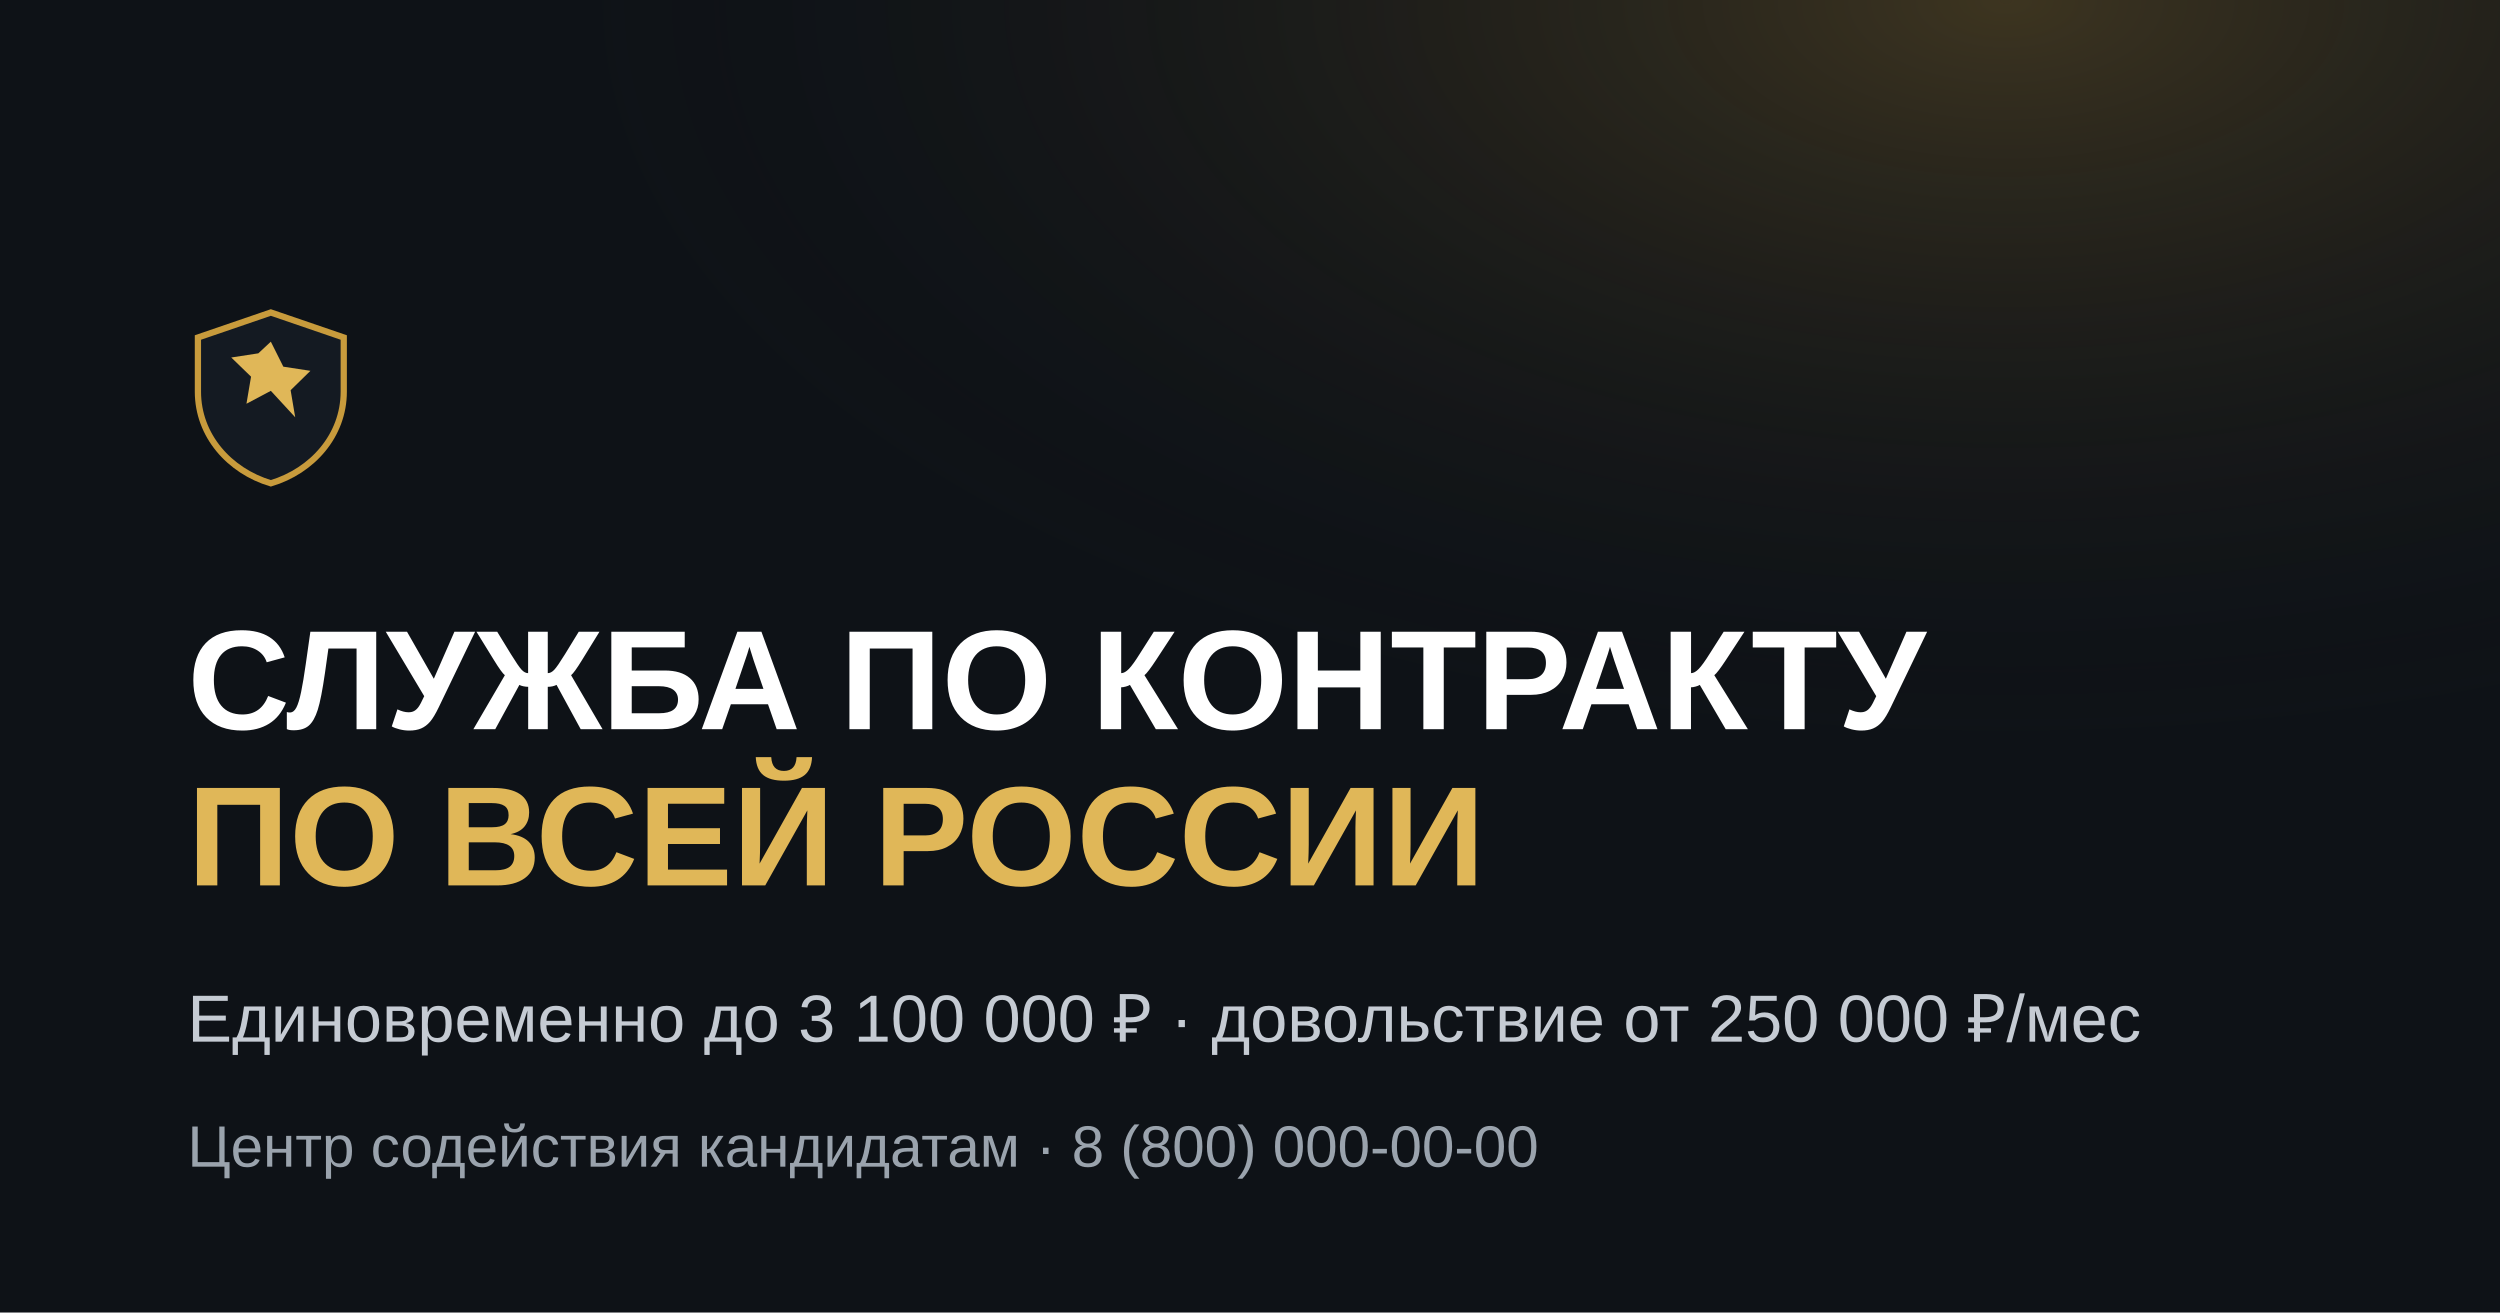
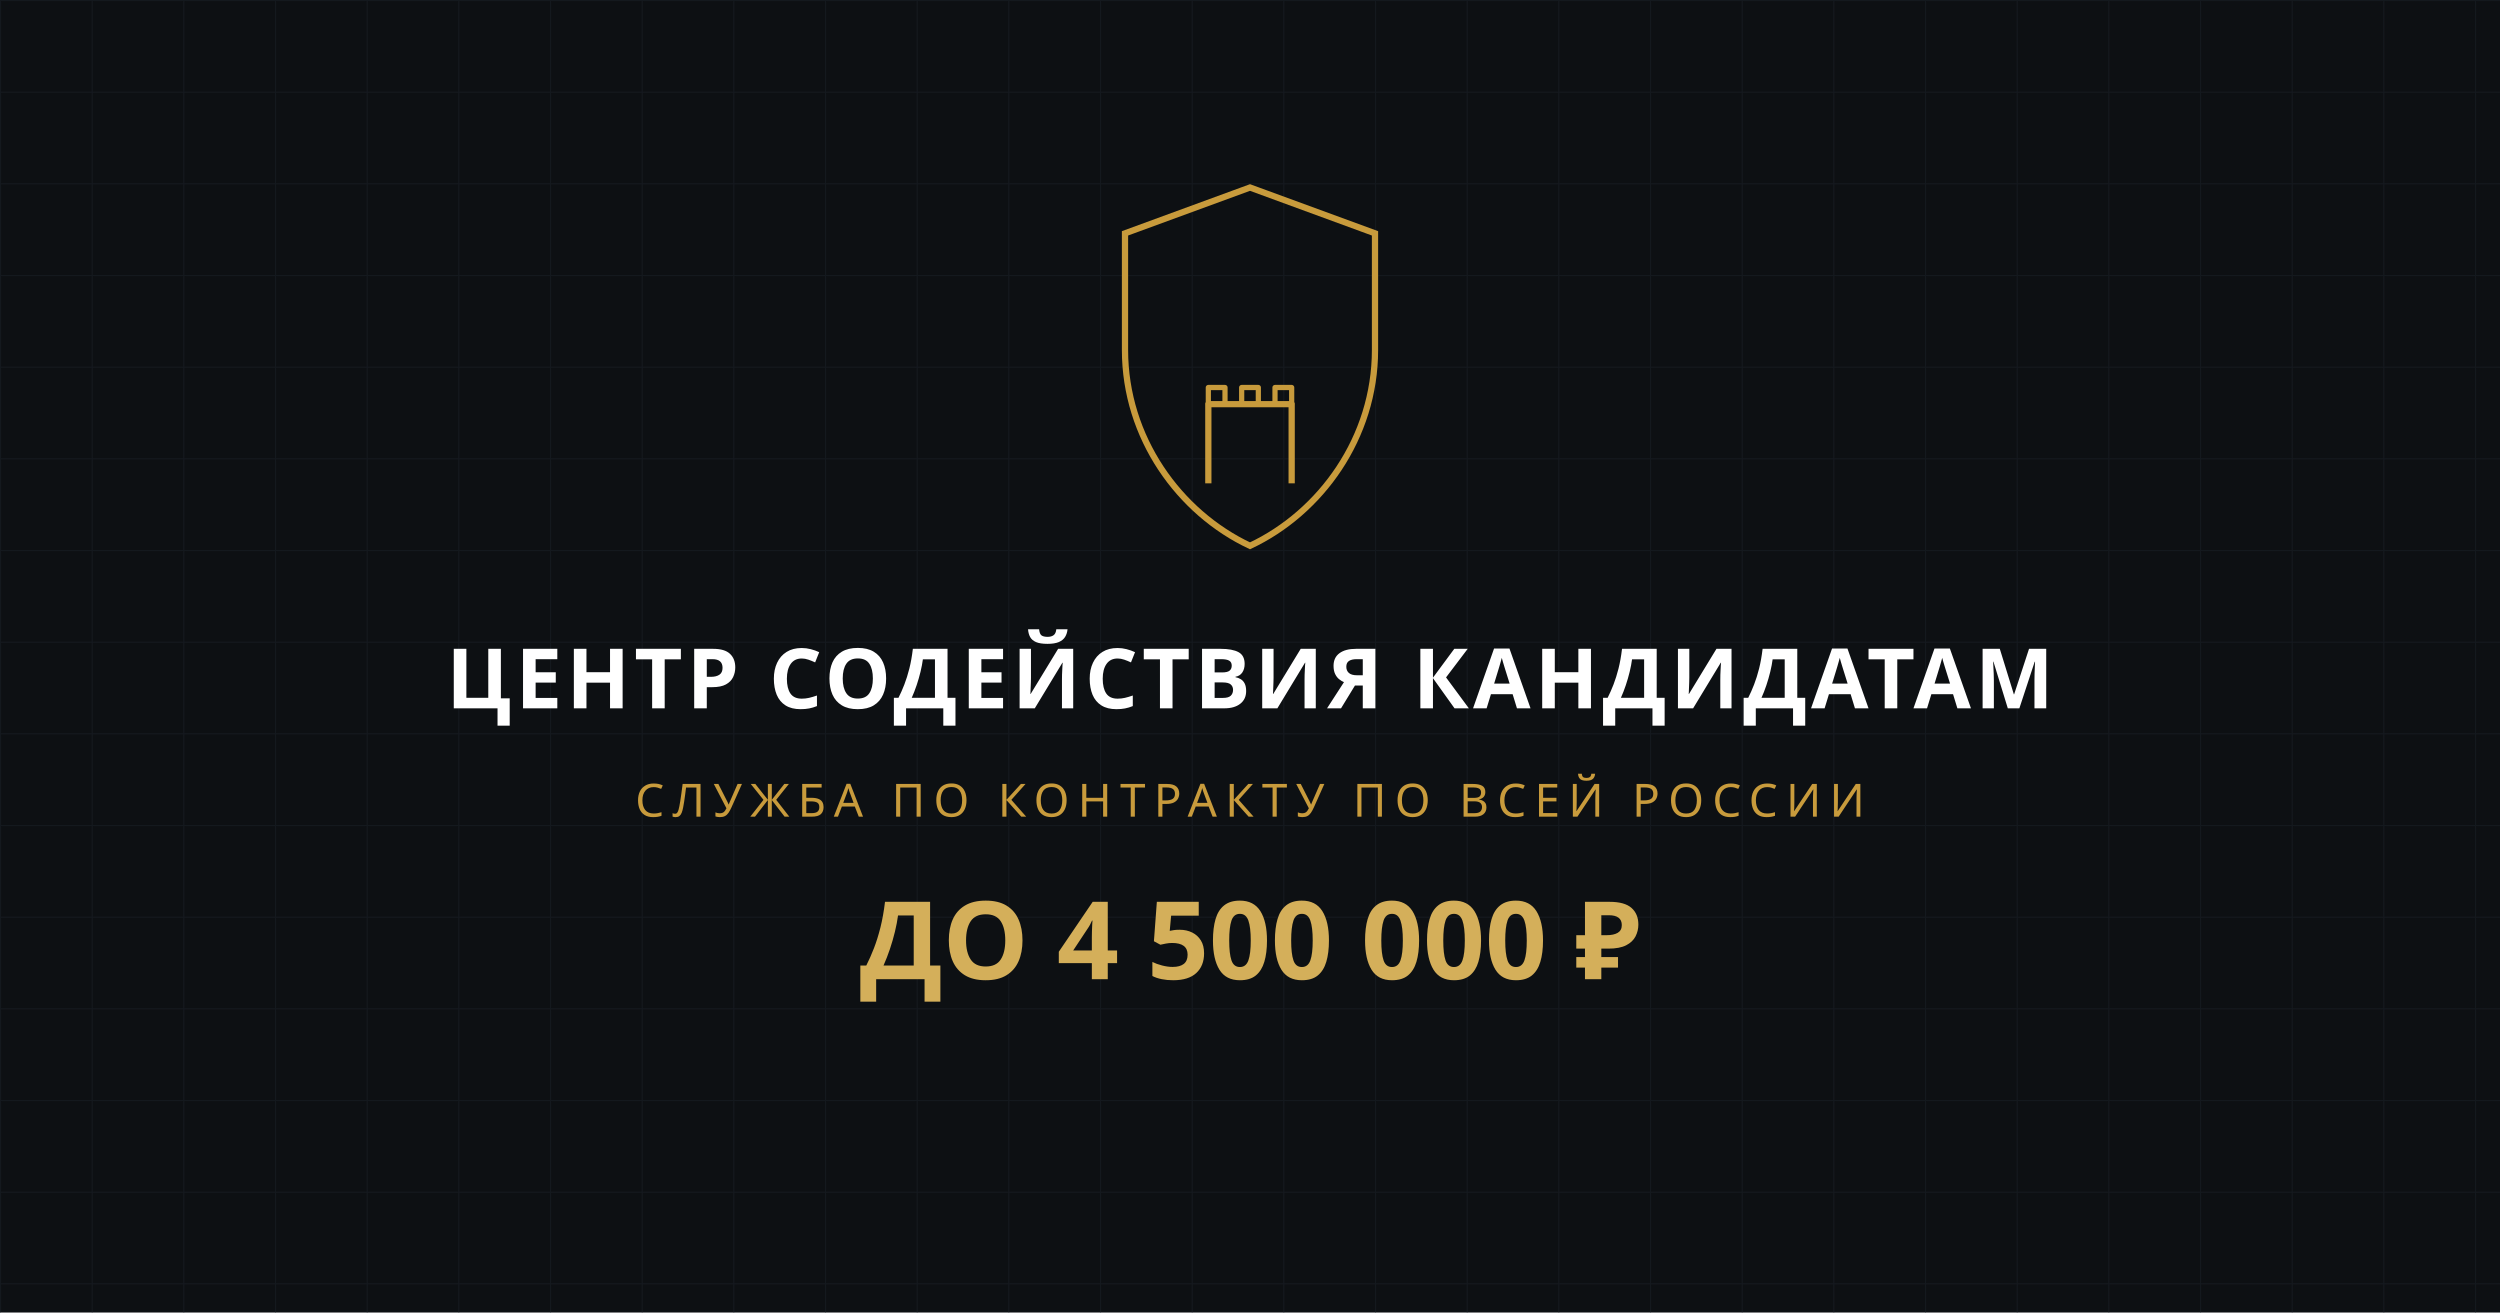
- <svg xmlns="http://www.w3.org/2000/svg" width="1200" height="630" viewBox="0 0 1200 630" fill="none">
-   <rect width="1200" height="630" fill="#0e1217" />
-   <rect width="1200" height="630" fill="url(#g)" />
+ <svg xmlns="http://www.w3.org/2000/svg" viewBox="0 0 1200 630" fill="none">
+   <rect width="1200" height="630" fill="#0d1013" />
+   <rect x="0" y="0" width="1200" height="630" fill="url(#grid)" opacity="0.5" />
  <defs>
-     <radialGradient id="g" cx="0.8" cy="0" r="1">
-       <stop offset="0" stop-color="#c89b3c" stop-opacity="0.25" />
-       <stop offset="0.6" stop-color="#0e1217" stop-opacity="0" />
-     </radialGradient>
+     <pattern id="grid" width="44" height="44" patternUnits="userSpaceOnUse">
+       <path d="M44 0H0V44" fill="none" stroke="#1c2129" stroke-width="1" />
+     </pattern>
  </defs>
-   <g transform="translate(90,150)">
-     <path d="M40 0 5 12v26c0 21 15 38 35 44 20-6 35-23 35-44V12L40 0Z" fill="#141a22" stroke="#c89b3c" stroke-width="3" />
-     <path d="M40 14l6 12 13 2-9.5 9.3 2.2 13L40 37.6l-11.7 6.2 2.2-13L21 21.6l13-2L40 14Z" fill="#e0b758" />
-   </g>
-   <text x="90" y="350" fill="#ffffff" font-family="Oswald, Arial, sans-serif" font-size="68" font-weight="700">СЛУЖБА ПО КОНТРАКТУ</text>
-   <text x="90" y="425" fill="#e0b758" font-family="Oswald, Arial, sans-serif" font-size="68" font-weight="700">ПО ВСЕЙ РОССИИ</text>
-   <text x="90" y="500" fill="#c5cbd3" font-family="Manrope, Arial, sans-serif" font-size="32">Единовременно до 3 100 000 ₽ · довольствие от 250 000 ₽/мес</text>
-   <text x="90" y="560" fill="#9aa3ad" font-family="Manrope, Arial, sans-serif" font-size="28">Центр содействия кандидатам · 8 (800) 000-00-00</text>
+   <path d="M600 90 L660 112 V168 C660 210 634 246 600 262 C566 246 540 210 540 168 V112 Z" fill="none" stroke="#c89b3c" stroke-width="3" />
+   <path d="M580 232 V194 H620 V232" stroke="#c89b3c" stroke-width="3" stroke-linejoin="round" />
+   <path d="M580 194 V186 H588 V194 M596 194 V186 H604 V194 M620 194 V186 H612 V194" stroke="#c89b3c" stroke-width="2.5" stroke-linejoin="round" />
+   <text x="600" y="340" text-anchor="middle" font-family="Oswald, sans-serif" font-weight="700" font-size="40" letter-spacing="2" fill="#ffffff">ЦЕНТР СОДЕЙСТВИЯ КАНДИДАТАМ</text>
+   <text x="600" y="392" text-anchor="middle" font-family="Oswald, sans-serif" font-weight="500" font-size="22" letter-spacing="4" fill="#c89b3c">СЛУЖБА ПО КОНТРАКТУ ПО ВСЕЙ РОССИИ</text>
+   <text x="600" y="470" text-anchor="middle" font-family="Oswald, sans-serif" font-weight="700" font-size="52" fill="#d4af5a">ДО 4 500 000 ₽</text>
</svg>
